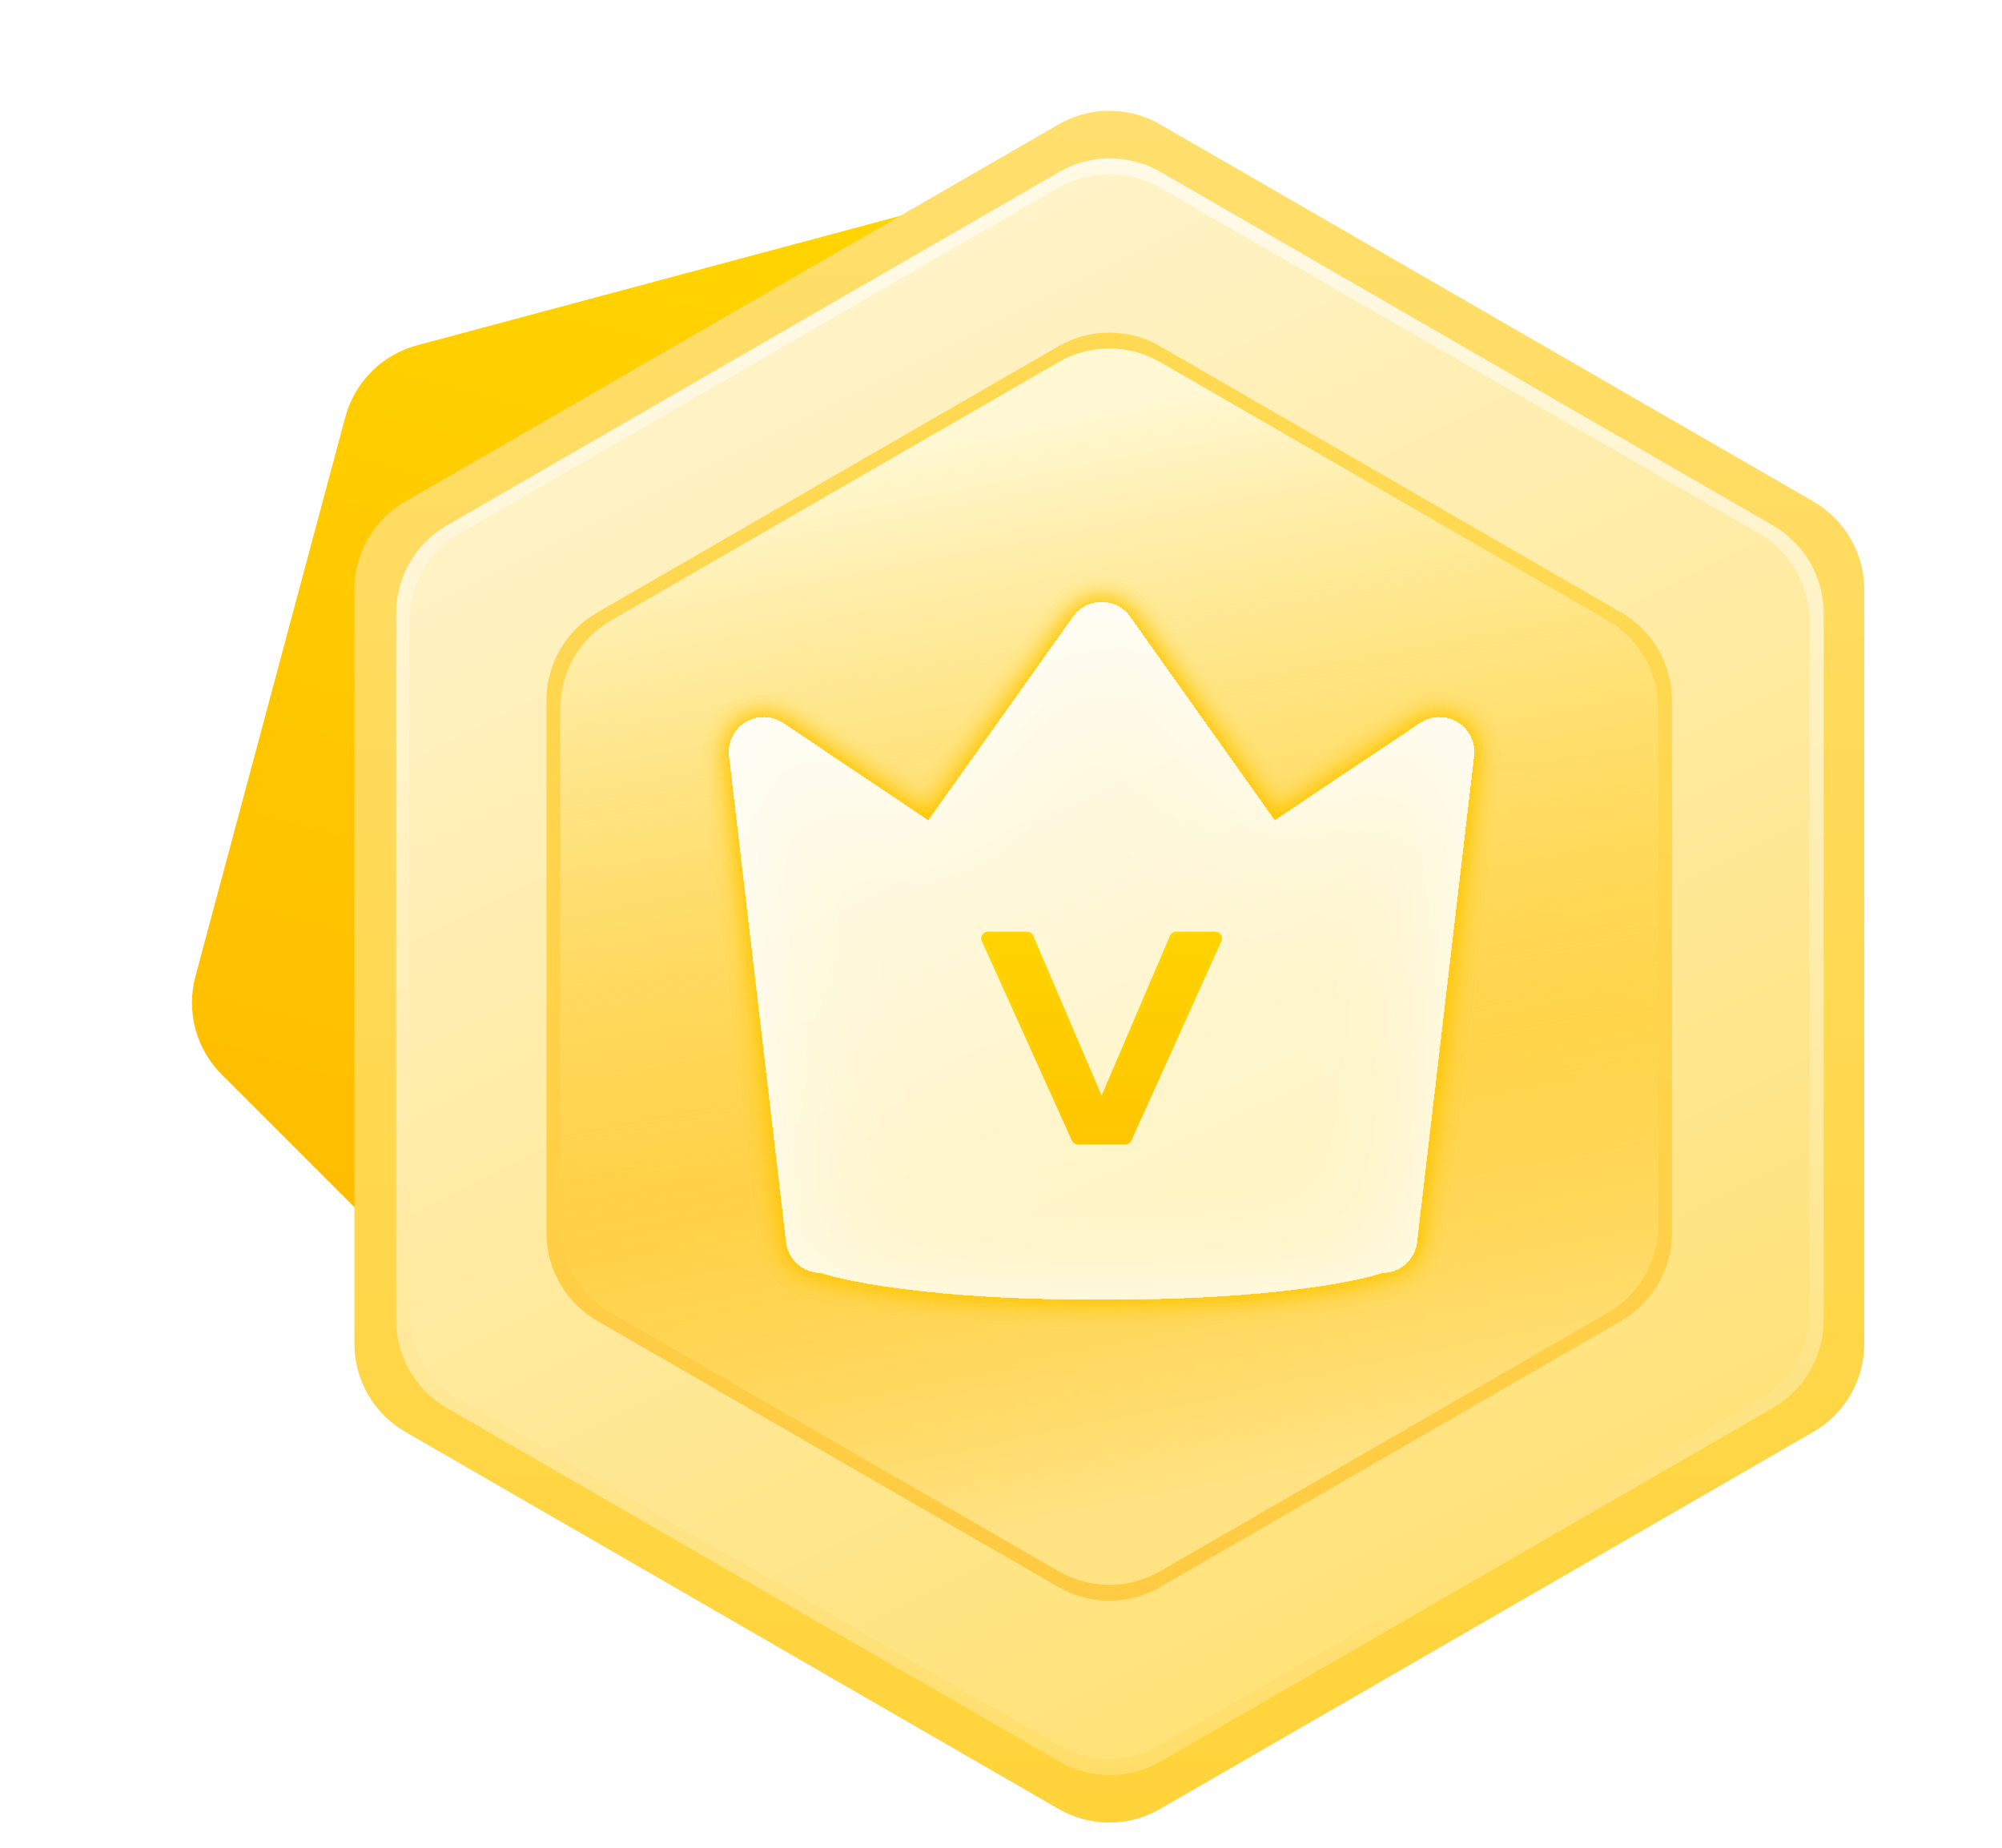
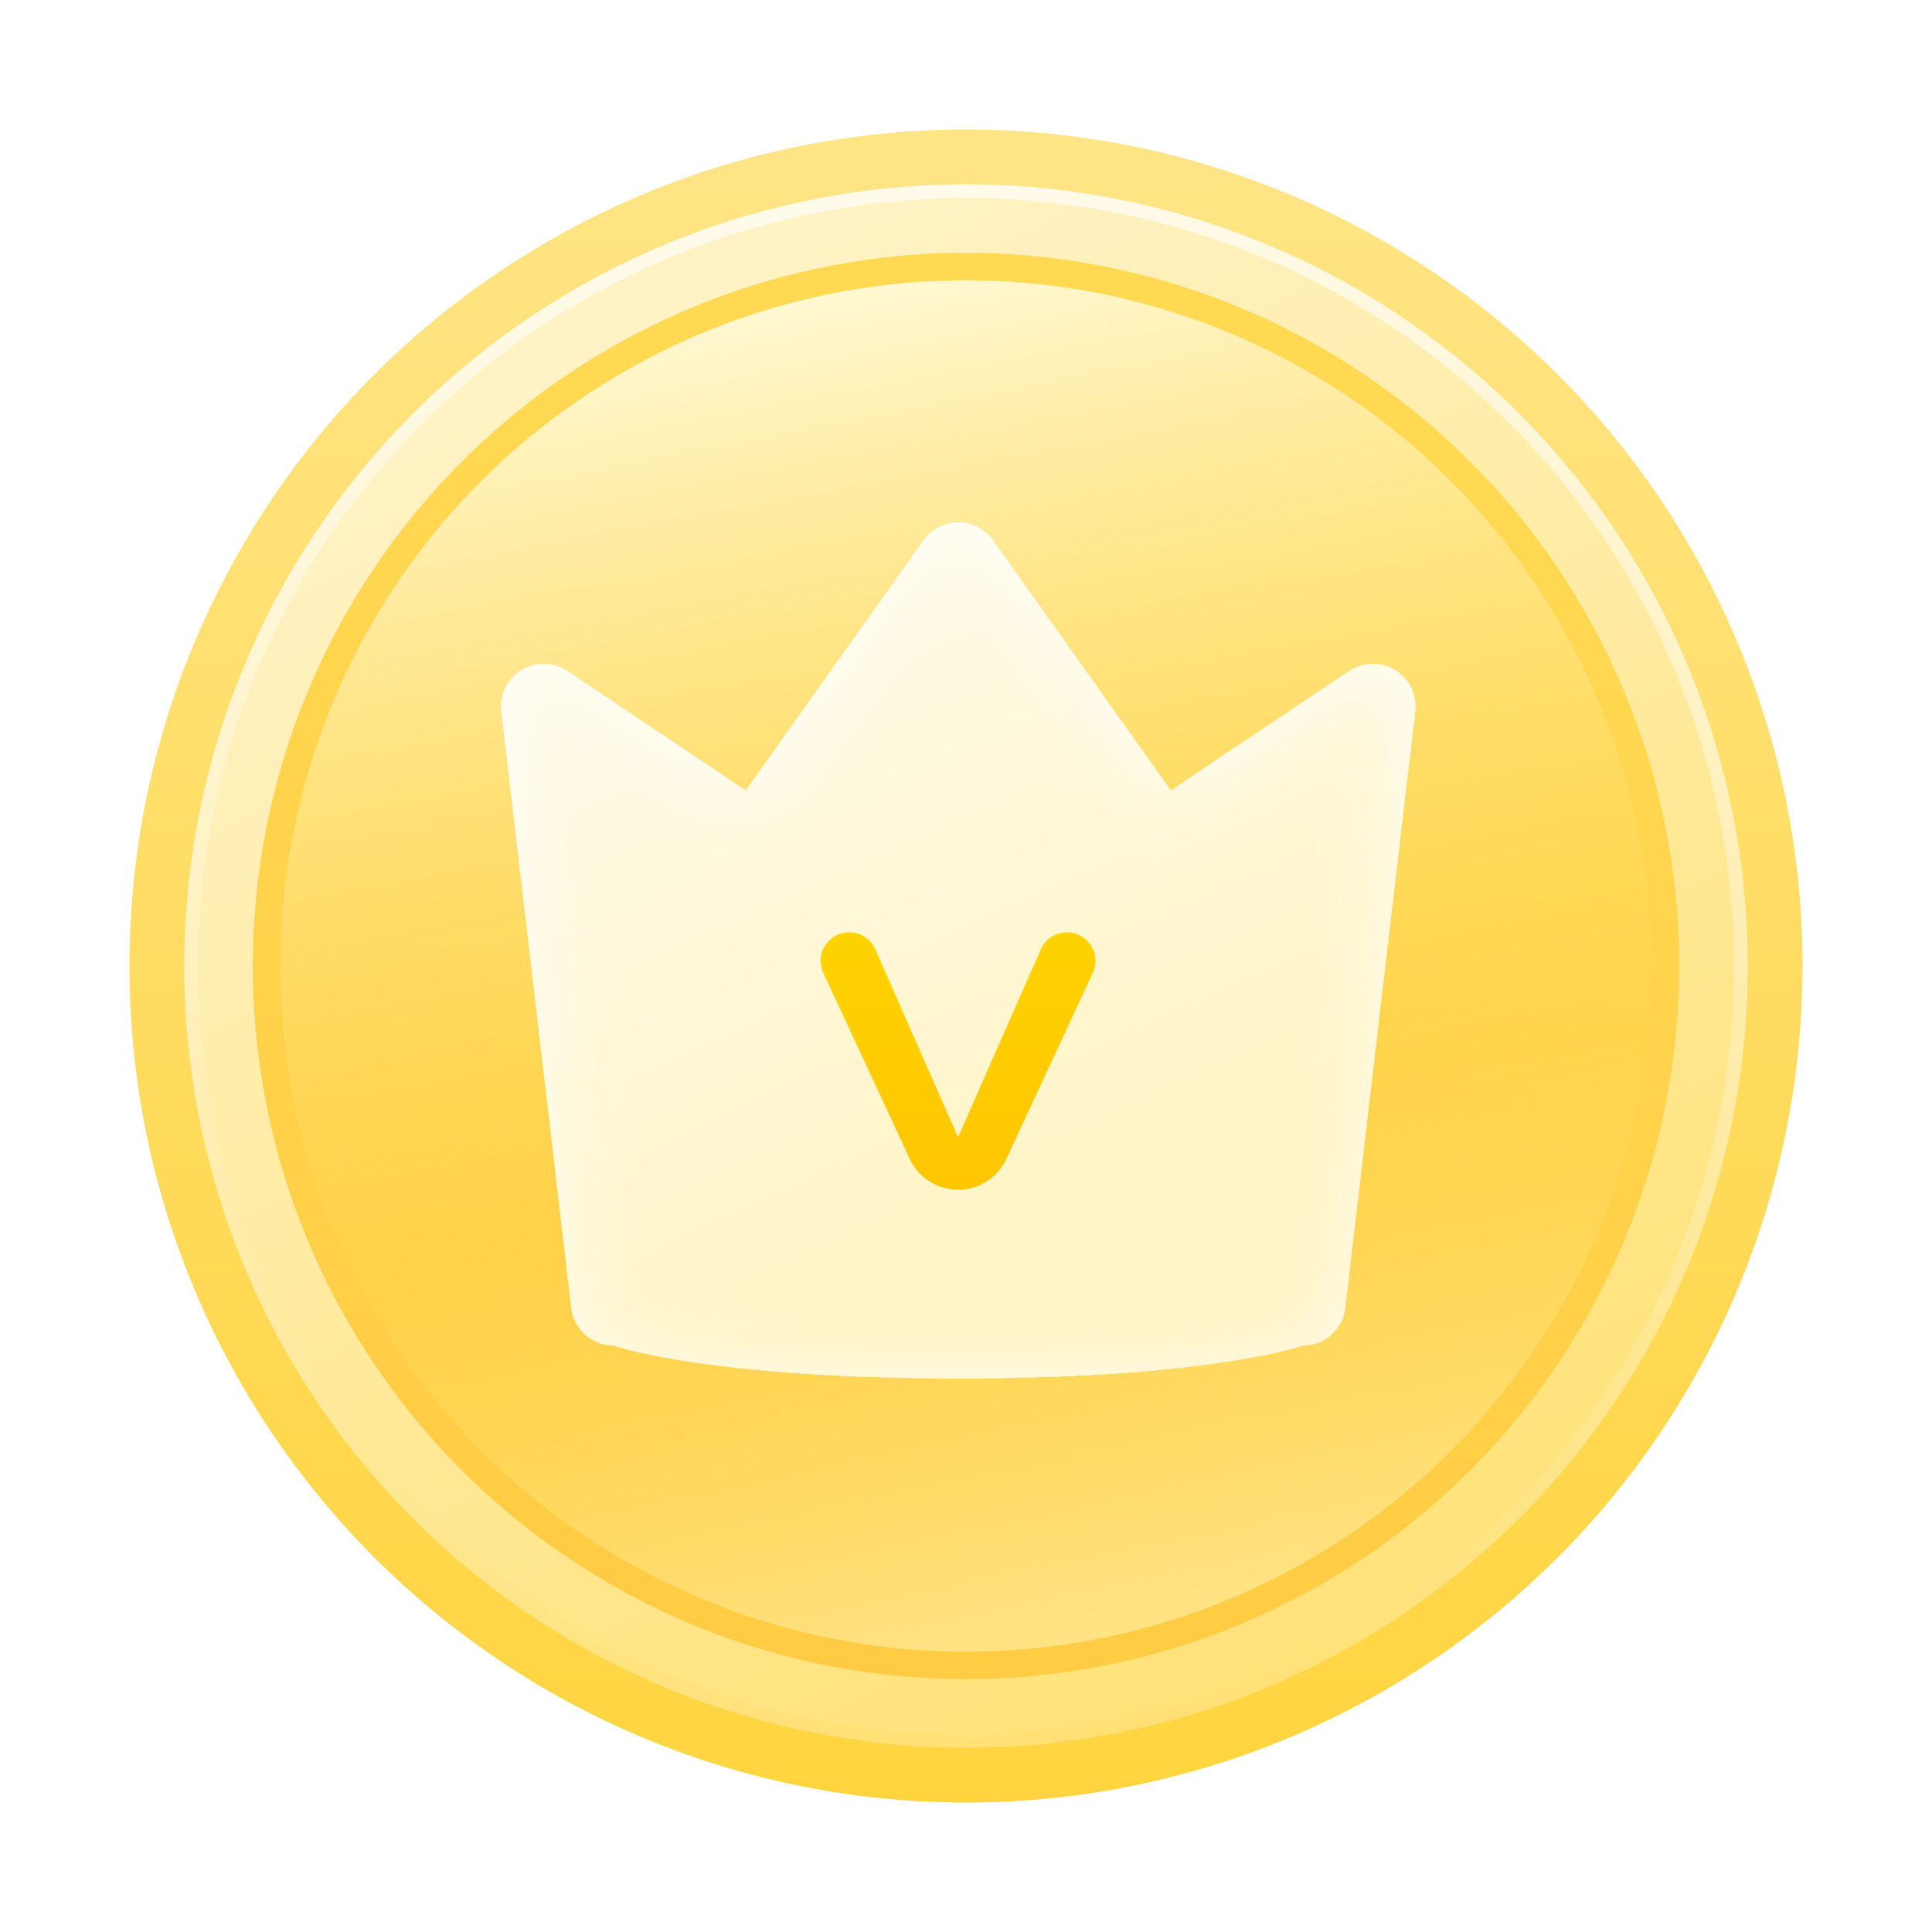
- <svg xmlns="http://www.w3.org/2000/svg" width="39" height="36" viewBox="0 0 39 36" fill="none">
-   <path d="M19.023 3.807C19.706 3.624 20.435 3.819 20.935 4.319L28.911 12.296C29.411 12.796 29.607 13.525 29.424 14.208L26.504 25.104C26.321 25.787 25.787 26.321 25.104 26.504L14.208 29.424C13.525 29.607 12.796 29.411 12.296 28.911L4.319 20.935C3.819 20.435 3.624 19.706 3.807 19.023L6.727 8.126C6.91 7.443 7.443 6.91 8.126 6.727L19.023 3.807Z" fill="url(#paint0_linear_352:42809)" />
-   <path d="M20.621 2.424C21.233 2.07 21.988 2.07 22.6 2.424L35.327 9.772C35.939 10.125 36.317 10.779 36.317 11.486V26.182C36.317 26.889 35.939 27.543 35.327 27.896L22.6 35.244C21.988 35.598 21.233 35.598 20.621 35.244L7.894 27.896C7.281 27.543 6.904 26.889 6.904 26.182V11.486C6.904 10.779 7.281 10.125 7.894 9.772L20.621 2.424Z" fill="url(#paint1_linear_352:42809)" />
-   <path d="M20.632 3.351C21.244 2.997 21.999 2.997 22.611 3.351L34.536 10.236C35.148 10.589 35.526 11.242 35.526 11.95V25.719C35.526 26.426 35.148 27.08 34.536 27.433L22.611 34.318C21.999 34.672 21.244 34.672 20.632 34.318L8.707 27.433C8.095 27.08 7.717 26.426 7.717 25.719V11.95C7.717 11.242 8.095 10.589 8.707 10.236L20.632 3.351Z" fill="url(#paint2_linear_352:42809)" />
-   <path d="M20.619 3.658C21.232 3.305 21.986 3.305 22.598 3.658L34.256 10.389C34.868 10.742 35.245 11.396 35.245 12.103V25.564C35.245 26.271 34.868 26.924 34.256 27.278L22.598 34.008C21.986 34.362 21.232 34.362 20.619 34.008L8.962 27.278C8.349 26.924 7.972 26.271 7.972 25.564V12.103C7.972 11.396 8.349 10.742 8.962 10.389L20.619 3.658Z" fill="url(#paint3_linear_352:42809)" />
-   <path d="M20.619 6.746C21.231 6.393 21.985 6.393 22.598 6.746L31.581 11.933C32.194 12.286 32.571 12.94 32.571 13.647V24.02C32.571 24.727 32.194 25.381 31.581 25.735L22.598 30.921C21.985 31.275 21.231 31.275 20.619 30.921L11.635 25.735C11.022 25.381 10.645 24.727 10.645 24.02V13.647C10.645 12.94 11.022 12.286 11.635 11.933L20.619 6.746Z" fill="url(#paint4_linear_352:42809)" />
-   <path d="M20.621 7.055C21.234 6.701 21.988 6.701 22.601 7.055L31.317 12.087C31.929 12.441 32.306 13.094 32.306 13.801V23.866C32.306 24.573 31.929 25.226 31.317 25.58L22.601 30.612C21.988 30.966 21.234 30.966 20.621 30.612L11.905 25.58C11.293 25.226 10.915 24.573 10.915 23.866V13.801C10.915 13.094 11.293 12.441 11.905 12.087L20.621 7.055Z" fill="url(#paint5_linear_352:42809)" />
-   <g filter="url(#filter0_dd_352:42809)">
-     <g filter="url(#filter1_i_352:42809)">
-       <path d="M15.252 14.091L18.085 15.988L20.91 12.017C20.972 11.93 21.054 11.858 21.15 11.809C21.245 11.759 21.351 11.733 21.459 11.733C21.566 11.733 21.672 11.759 21.768 11.809C21.863 11.858 21.946 11.93 22.008 12.017L24.832 15.988L27.666 14.091C27.773 14.019 27.899 13.98 28.027 13.977C28.156 13.975 28.283 14.01 28.393 14.077C28.503 14.145 28.591 14.243 28.647 14.359C28.703 14.476 28.725 14.606 28.71 14.734L27.601 24.197C27.582 24.362 27.503 24.514 27.38 24.624C27.256 24.734 27.097 24.795 26.931 24.795C26.931 24.795 25.49 25.319 21.459 25.319C17.428 25.319 15.986 24.795 15.986 24.795C15.821 24.795 15.662 24.734 15.538 24.624C15.415 24.514 15.336 24.362 15.316 24.197L14.208 14.733C14.193 14.605 14.215 14.475 14.271 14.359C14.327 14.242 14.415 14.145 14.525 14.077C14.635 14.01 14.761 13.975 14.89 13.977C15.019 13.98 15.144 14.019 15.252 14.091Z" fill="url(#paint6_linear_352:42809)" />
-     </g>
+ <svg xmlns="http://www.w3.org/2000/svg" width="24" height="24" viewBox="0 0 24 24" fill="none">
+   <path d="M6.804 3C10.019 1.144 13.981 1.144 17.196 3C20.412 4.856 22.392 8.287 22.392 12C22.392 15.713 20.412 19.144 17.196 21C13.981 22.856 10.019 22.856 6.804 21C3.588 19.144 1.608 15.713 1.608 12C1.608 8.287 3.588 4.856 6.804 3Z" fill="url(#paint0_linear_576:44039)" />
+   <path d="M7.145 3.59C10.149 1.856 13.851 1.856 16.855 3.59C19.86 5.325 21.711 8.531 21.711 12C21.711 15.47 19.86 18.675 16.855 20.41C13.851 22.145 10.149 22.145 7.145 20.41C4.14 18.675 2.289 15.47 2.289 12C2.289 8.531 4.14 5.325 7.145 3.59Z" fill="url(#paint1_linear_576:44039)" />
+   <path d="M7.23 3.737C10.182 2.033 13.818 2.033 16.77 3.737C19.722 5.442 21.541 8.591 21.541 12C21.541 15.408 19.722 18.558 16.77 20.262C13.818 21.966 10.182 21.966 7.23 20.262C4.278 18.558 2.46 15.408 2.46 12C2.46 8.591 4.278 5.442 7.23 3.737Z" fill="url(#paint2_linear_576:44039)" />
+   <path d="M7.57 4.328C10.311 2.745 13.688 2.745 16.429 4.328C19.17 5.91 20.859 8.835 20.859 12C20.859 15.165 19.17 18.09 16.429 19.672C13.688 21.255 10.311 21.255 7.57 19.672C4.829 18.09 3.141 15.165 3.141 12C3.141 8.835 4.829 5.91 7.57 4.328Z" fill="url(#paint3_linear_576:44039)" />
+   <path d="M7.741 4.623C10.376 3.101 13.623 3.101 16.259 4.623C18.895 6.145 20.518 8.957 20.518 12C20.518 15.043 18.895 17.855 16.259 19.377C13.623 20.899 10.376 20.899 7.741 19.377C5.105 17.855 3.482 15.043 3.482 12C3.482 8.957 5.105 6.145 7.741 4.623Z" fill="url(#paint4_linear_576:44039)" />
+   <g filter="url(#filter0_i_576:44039)">
+     <path d="M7.047 8.337L9.264 9.821L11.474 6.714C11.523 6.646 11.587 6.59 11.662 6.551C11.737 6.512 11.82 6.492 11.904 6.492C11.988 6.492 12.071 6.512 12.146 6.551C12.22 6.59 12.285 6.646 12.334 6.714L14.544 9.821L16.761 8.337C16.845 8.281 16.943 8.25 17.044 8.248C17.145 8.246 17.244 8.273 17.33 8.326C17.416 8.379 17.485 8.456 17.529 8.547C17.573 8.638 17.59 8.74 17.578 8.84L16.71 16.245C16.695 16.374 16.634 16.493 16.537 16.579C16.44 16.665 16.315 16.713 16.186 16.713C16.186 16.713 15.058 17.122 11.904 17.122C8.75 17.122 7.622 16.713 7.622 16.713C7.492 16.713 7.367 16.665 7.271 16.579C7.174 16.493 7.112 16.374 7.097 16.245L6.23 8.84C6.218 8.739 6.235 8.638 6.279 8.547C6.323 8.456 6.392 8.379 6.478 8.326C6.564 8.273 6.663 8.246 6.764 8.248C6.865 8.25 6.963 8.281 7.047 8.337Z" fill="url(#paint5_linear_576:44039)" />
  </g>
-   <path d="M19.247 18.184C19.175 18.184 19.127 18.258 19.157 18.323L20.91 22.205C20.925 22.241 20.961 22.264 21 22.264H21.921C21.96 22.264 21.995 22.241 22.011 22.205L23.764 18.323C23.793 18.258 23.745 18.184 23.674 18.184H22.913C22.873 18.184 22.838 18.207 22.822 18.244L21.46 21.43L20.098 18.244C20.083 18.207 20.047 18.184 20.007 18.184H19.247Z" fill="url(#paint7_linear_352:42809)" stroke="url(#paint8_linear_352:42809)" stroke-width="0.066" />
+   <path d="M10.549 11.594C10.299 11.594 10.133 11.853 10.239 12.08L11.313 14.391C11.419 14.62 11.649 14.767 11.902 14.767C12.154 14.767 12.384 14.62 12.49 14.391L13.564 12.08C13.67 11.853 13.504 11.594 13.254 11.594C13.118 11.594 12.995 11.674 12.941 11.798L11.902 14.159L11.902 14.159L11.901 14.159L10.862 11.798C10.808 11.674 10.685 11.594 10.549 11.594Z" fill="url(#paint6_linear_576:44039)" stroke="url(#paint7_linear_576:44039)" stroke-width="0.026" />
  <defs>
-     <filter id="filter0_dd_352:42809" x="11.564" y="9.094" width="19.79" height="18.863" filterUnits="userSpaceOnUse" color-interpolation-filters="sRGB">
-       <feFlood flood-opacity="0" result="BackgroundImageFix" />
-       <feColorMatrix in="SourceAlpha" type="matrix" values="0 0 0 0 0 0 0 0 0 0 0 0 0 0 0 0 0 0 127 0" result="hardAlpha" />
-       <feOffset />
-       <feGaussianBlur stdDeviation="1.32" />
-       <feComposite in2="hardAlpha" operator="out" />
-       <feColorMatrix type="matrix" values="0 0 0 0 1 0 0 0 0 0.815 0 0 0 0 0.043 0 0 0 1 0" />
-       <feBlend mode="normal" in2="BackgroundImageFix" result="effect1_dropShadow_352:42809" />
-       <feColorMatrix in="SourceAlpha" type="matrix" values="0 0 0 0 0 0 0 0 0 0 0 0 0 0 0 0 0 0 127 0" result="hardAlpha" />
-       <feOffset />
-       <feGaussianBlur stdDeviation="0.247" />
-       <feComposite in2="hardAlpha" operator="out" />
-       <feColorMatrix type="matrix" values="0 0 0 0 1 0 0 0 0 0.78 0 0 0 0 0 0 0 0 1 0" />
-       <feBlend mode="normal" in2="effect1_dropShadow_352:42809" result="effect2_dropShadow_352:42809" />
-       <feBlend mode="normal" in="SourceGraphic" in2="effect2_dropShadow_352:42809" result="shape" />
-     </filter>
-     <filter id="filter1_i_352:42809" x="14.203" y="11.733" width="14.512" height="13.915" filterUnits="userSpaceOnUse" color-interpolation-filters="sRGB">
+     <filter id="filter0_i_576:44039" x="6.226" y="6.492" width="11.355" height="10.759" filterUnits="userSpaceOnUse" color-interpolation-filters="sRGB">
      <feFlood flood-opacity="0" result="BackgroundImageFix" />
      <feBlend mode="normal" in="SourceGraphic" in2="BackgroundImageFix" result="shape" />
      <feColorMatrix in="SourceAlpha" type="matrix" values="0 0 0 0 0 0 0 0 0 0 0 0 0 0 0 0 0 0 127 0" result="hardAlpha" />
-       <feOffset dy="0.33" />
-       <feGaussianBlur stdDeviation="1.32" />
+       <feOffset dy="0.129" />
+       <feGaussianBlur stdDeviation="0.515" />
      <feComposite in2="hardAlpha" operator="arithmetic" k2="-1" k3="1" />
      <feColorMatrix type="matrix" values="0 0 0 0 1 0 0 0 0 1 0 0 0 0 1 0 0 0 0.7 0" />
-       <feBlend mode="normal" in2="shape" result="effect1_innerShadow_352:42809" />
+       <feBlend mode="normal" in2="shape" result="effect1_innerShadow_576:44039" />
    </filter>
-     <linearGradient id="paint0_linear_352:42809" x1="20.127" y1="3.511" x2="13.104" y2="29.719" gradientUnits="userSpaceOnUse">
-       <stop stop-color="#FFD600" />
-       <stop offset="1" stop-color="#FFB800" />
-     </linearGradient>
-     <linearGradient id="paint1_linear_352:42809" x1="21.61" y1="1.853" x2="21.61" y2="35.815" gradientUnits="userSpaceOnUse">
-       <stop stop-color="#FFDF6E" />
+     <linearGradient id="paint0_linear_576:44039" x1="12" y1="0" x2="12" y2="24" gradientUnits="userSpaceOnUse">
+       <stop stop-color="#FFE68C" />
      <stop offset="1" stop-color="#FFD339" />
    </linearGradient>
-     <linearGradient id="paint2_linear_352:42809" x1="16.218" y1="5.558" x2="20.85" y2="34.89" gradientUnits="userSpaceOnUse">
+     <linearGradient id="paint1_linear_576:44039" x1="8.226" y1="2.728" x2="11.461" y2="23.213" gradientUnits="userSpaceOnUse">
      <stop stop-color="white" stop-opacity="0.83" />
      <stop offset="1" stop-color="white" stop-opacity="0.23" />
    </linearGradient>
-     <linearGradient id="paint3_linear_352:42809" x1="15.434" y1="4.939" x2="30.254" y2="34.58" gradientUnits="userSpaceOnUse">
+     <linearGradient id="paint2_linear_576:44039" x1="7.68" y1="2.279" x2="18.048" y2="23.016" gradientUnits="userSpaceOnUse">
      <stop stop-color="#FFF4CB" />
      <stop offset="1" stop-color="#FFDF6C" />
    </linearGradient>
-     <linearGradient id="paint4_linear_352:42809" x1="21.608" y1="5.19" x2="18.232" y2="31.492" gradientUnits="userSpaceOnUse">
+     <linearGradient id="paint3_linear_576:44039" x1="12" y1="0.975" x2="9.272" y2="22.23" gradientUnits="userSpaceOnUse">
      <stop offset="0.186" stop-color="#FFD952" />
      <stop offset="1" stop-color="#FFCA41" />
    </linearGradient>
-     <linearGradient id="paint5_linear_352:42809" x1="18.369" y1="2.47" x2="24.236" y2="32.573" gradientUnits="userSpaceOnUse">
+     <linearGradient id="paint4_linear_576:44039" x1="9.418" y1="-1.033" x2="14.09" y2="22.943" gradientUnits="userSpaceOnUse">
      <stop offset="0.194" stop-color="#FFF8D3" />
      <stop offset="0.636" stop-color="#FFD74B" stop-opacity="0.26" />
      <stop offset="0.881" stop-color="#FFE68E" stop-opacity="0.84" />
    </linearGradient>
-     <linearGradient id="paint6_linear_352:42809" x1="15.367" y1="10.466" x2="24.214" y2="29.863" gradientUnits="userSpaceOnUse">
+     <linearGradient id="paint5_linear_576:44039" x1="7.137" y1="5.501" x2="14.06" y2="20.678" gradientUnits="userSpaceOnUse">
      <stop stop-color="#FFFCF2" />
      <stop offset="0" stop-color="#FFF9E2" />
      <stop offset="0.208" stop-color="#FFFAE4" />
      <stop offset="0.692" stop-color="#FFF4C5" />
    </linearGradient>
-     <linearGradient id="paint7_linear_352:42809" x1="21.306" y1="22.231" x2="21.306" y2="16.827" gradientUnits="userSpaceOnUse">
+     <linearGradient id="paint6_linear_576:44039" x1="11.777" y1="14.754" x2="11.777" y2="10.517" gradientUnits="userSpaceOnUse">
      <stop stop-color="#FEC601" />
      <stop offset="1" stop-color="#FED601" />
    </linearGradient>
-     <linearGradient id="paint8_linear_352:42809" x1="21.615" y1="22.385" x2="21.306" y2="18.217" gradientUnits="userSpaceOnUse">
+     <linearGradient id="paint7_linear_576:44039" x1="12.026" y1="14.875" x2="11.791" y2="11.605" gradientUnits="userSpaceOnUse">
      <stop stop-color="#FEC601" />
      <stop offset="1" stop-color="#FED601" />
    </linearGradient>
  </defs>
</svg>
